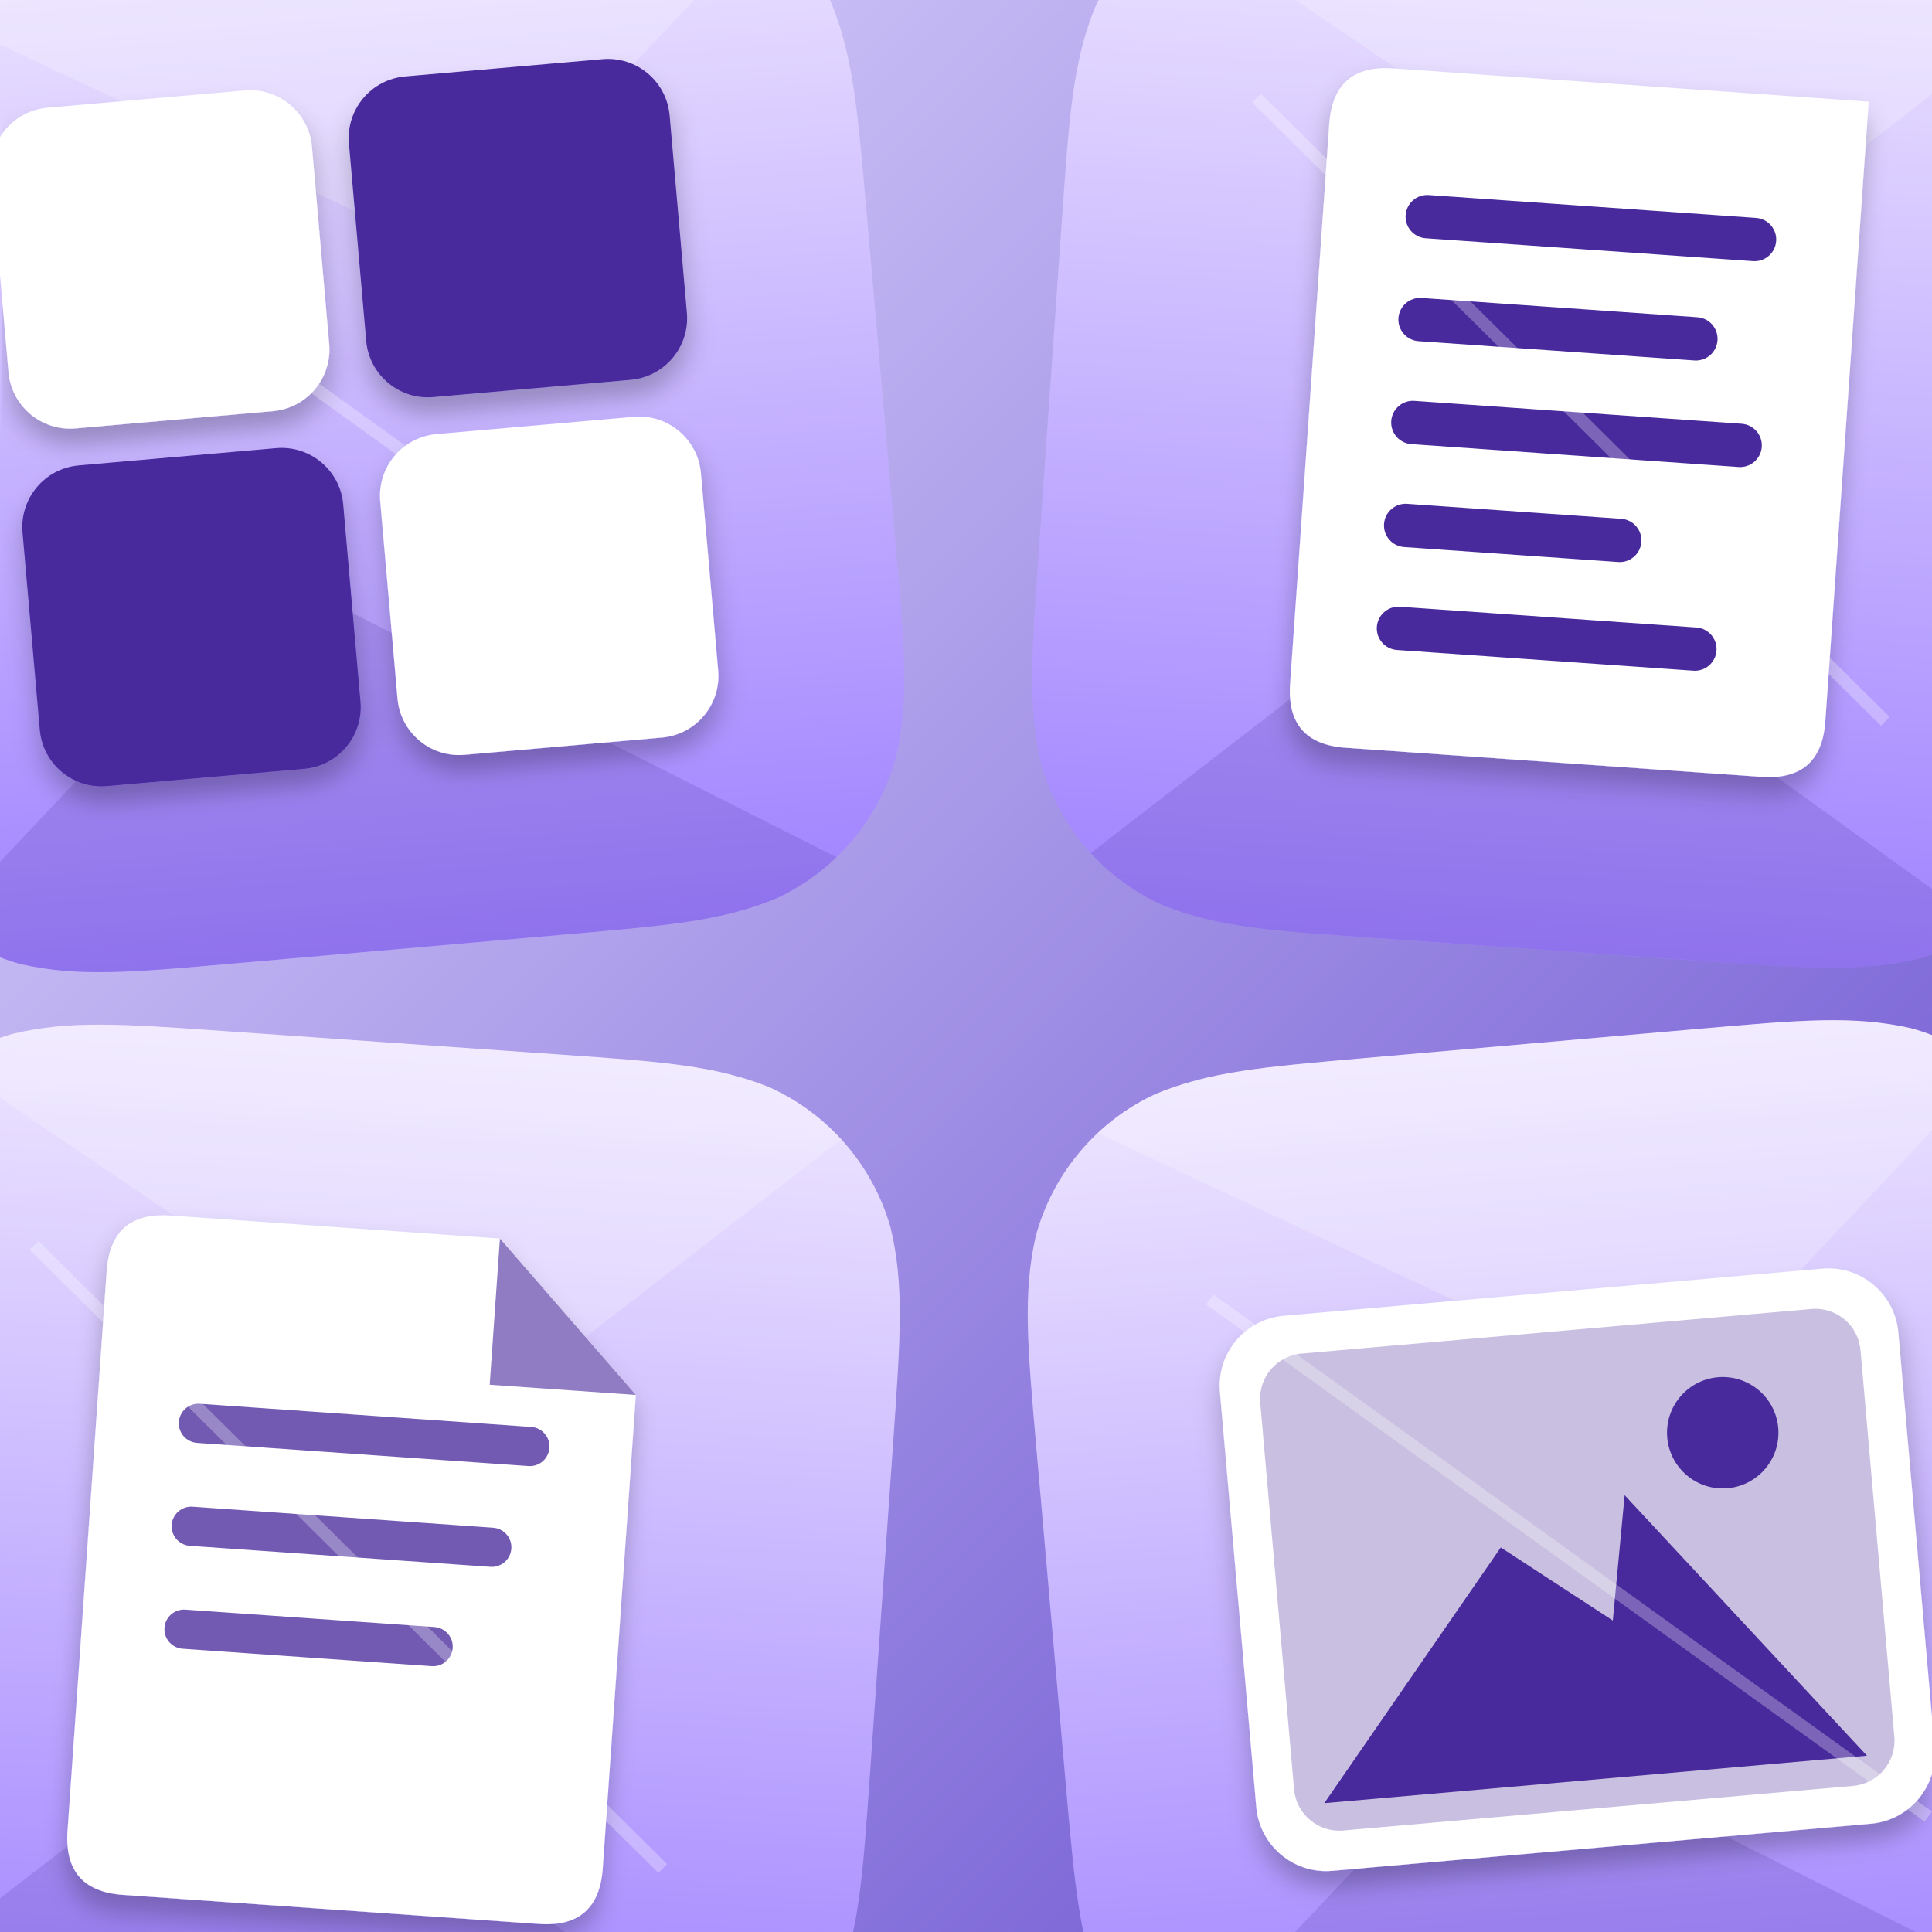
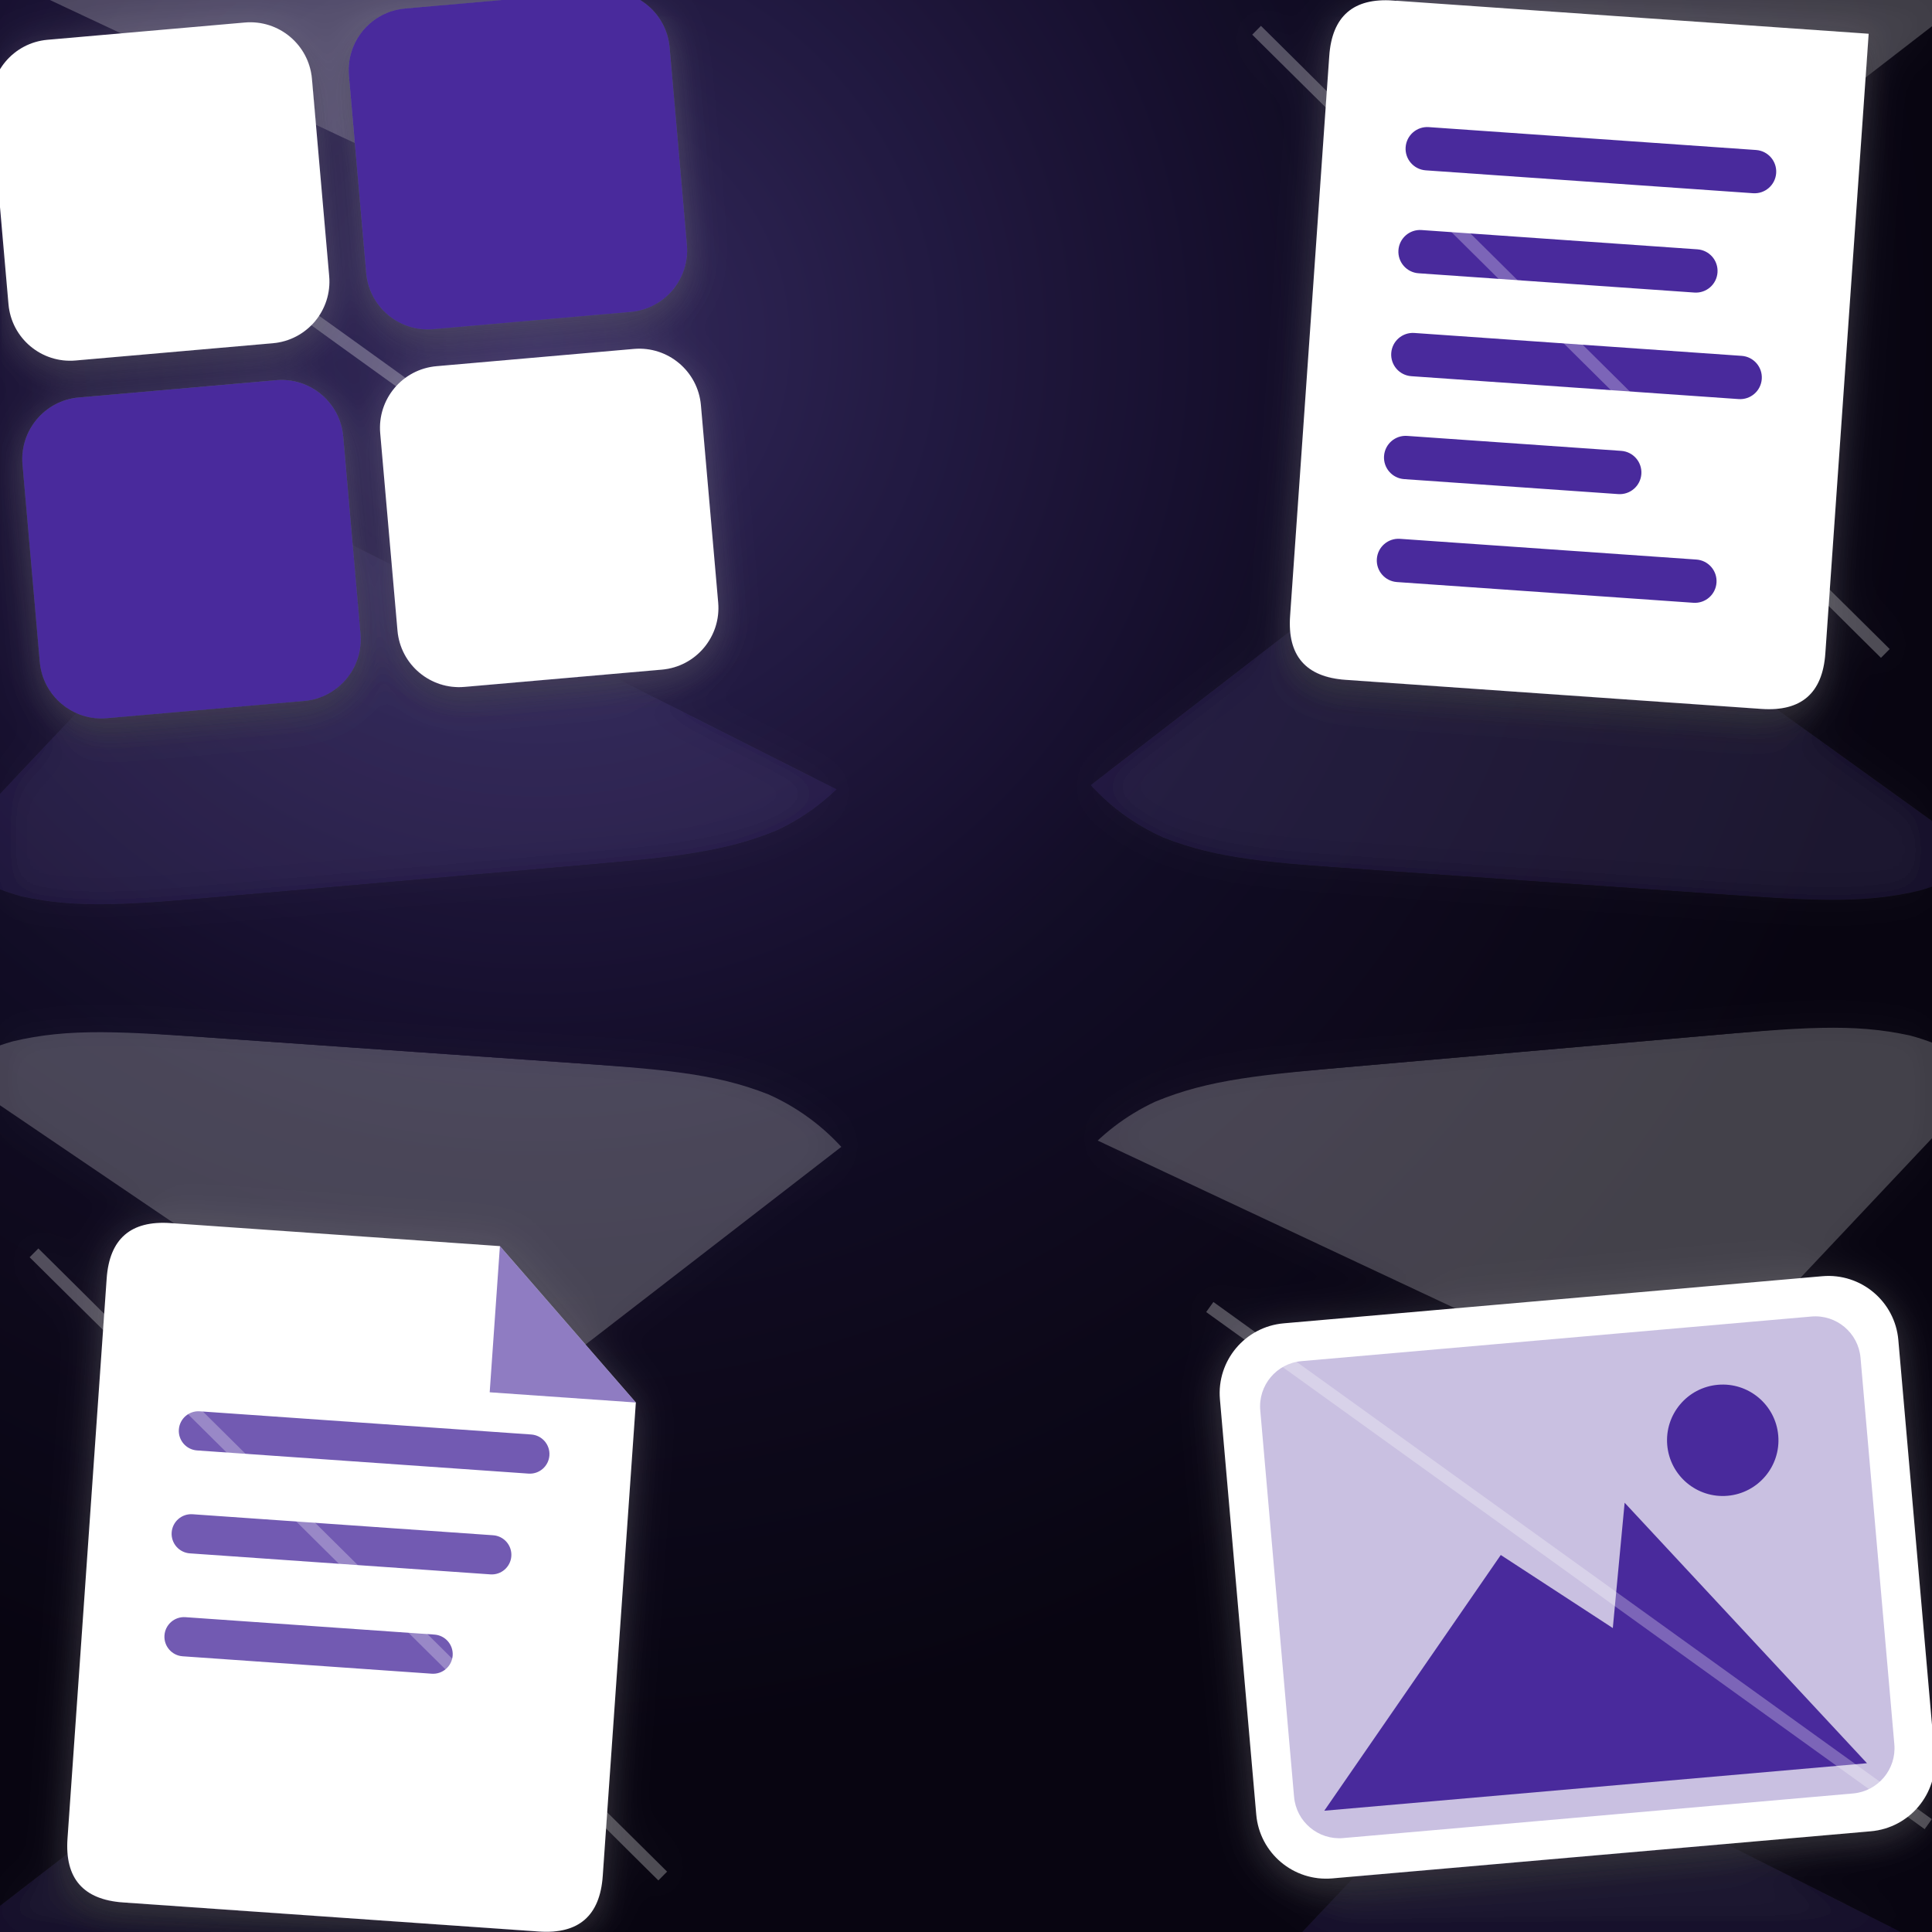
<svg xmlns="http://www.w3.org/2000/svg" viewBox="0 0 1024 1024" width="1024" height="1024" role="img" aria-label="Fold icon set preview">
  <defs>
-     <linearGradient id="bgfold" x1="0" y1="0" x2="1" y2="1">
-       <stop offset="0" stop-color="#e2dbff" />
-       <stop offset="1" stop-color="#634acd" />
-     </linearGradient>
+     <radialGradient id="glowfold" cx=".28" cy=".18" r=".72">
+       <stop offset="0" stop-color="#9479ff" stop-opacity=".32" />
+       <stop offset=".58" stop-color="#7c5cff" stop-opacity=".08" />
+       <stop offset="1" stop-color="#7c5cff" stop-opacity="0" />
+     </radialGradient>
+     <filter id="liftfold" x="-30%" y="-30%" width="160%" height="160%">
+       <feDropShadow dx="0" dy="20" stdDeviation="24" flood-color="#000" flood-opacity=".52" />
+       <feDropShadow dx="0" dy="0" stdDeviation="10" flood-color="#fff" flood-opacity=".13" />
+     </filter>
  </defs>
-   <rect width="1024" height="1024" fill="url(#bgfold)" />
-   <circle cx="128" cy="120" r="210" fill="#fff" opacity=".24" />
-   <circle cx="918" cy="884" r="260" fill="#7c5cff" opacity=".20" />
-   <g transform="rotate(-5 188 224)">
-     <svg viewBox="0 0 1024 1024" width="560" height="560" x="-92" y="-56" aria-hidden="true">
-       <defs>
-         <clipPath id="sq">
-           <path d="M 350.06 0 L 673.94 0 C 774.74 0 825.13 0 879.39 17.15 L 879.39 17.15 C 938.62 38.71 985.29 85.38 1006.85 144.61 C 1024 198.87 1024 249.26 1024 350.06 L 1024 673.94 C 1024 774.74 1024 825.13 1006.85 879.39 L 1006.85 879.39 C 985.29 938.62 938.62 985.29 879.39 1006.85 C 825.13 1024 774.74 1024 673.94 1024 L 350.06 1024 C 249.26 1024 198.87 1024 144.61 1006.85 L 144.61 1006.85 C 85.38 985.29 38.71 938.62 17.15 879.39 C 0 825.13 0 774.74 0 673.94 L 0 350.06 C 0 249.26 0 198.87 17.15 144.61 L 17.15 144.61 C 38.71 85.38 85.38 38.71 144.61 17.15 C 198.87 0 249.26 0 350.06 0 Z" />
-         </clipPath>
-         <linearGradient id="bgfolddashboard" x1="0" y1="0" x2="0" y2="1">
-           <stop offset="0" stop-color="#eee6ff" />
-           <stop offset="1" stop-color="#9f82ff" />
-         </linearGradient>
-         <filter id="shfolddashboard" x="-20%" y="-20%" width="140%" height="140%">
-           <feDropShadow dx="0" dy="16" stdDeviation="12" flood-color="#000" flood-opacity=".24" />
-         </filter>
-       </defs>
-       <g clip-path="url(#sq)">
-         <rect width="1024" height="1024" fill="url(#bgfolddashboard)" />
-         <path d="M0 0 H1024 L620 360 Z" fill="#ffffff" opacity=".22" />
-         <path d="M1024 1024 H0 L420 650 Z" fill="#4a2c9c" opacity=".18" />
-         <g filter="url(#shfolddashboard)">
-           <rect x="182" y="182" width="312" height="312" rx="60" fill="#ffffff" />
-           <rect x="530" y="182" width="312" height="312" rx="60" fill="#4a2c9c" />
-           <rect x="182" y="530" width="312" height="312" rx="60" fill="#4a2c9c" />
-           <rect x="530" y="530" width="312" height="312" rx="60" fill="#ffffff" />
+   <rect width="1024" height="1024" fill="#080511" />
+   <rect width="1024" height="1024" fill="url(#glowfold)" />
+   <g filter="url(#liftfold)">
+     <g transform="rotate(-5 188 188)">
+       <svg viewBox="0 0 1024 1024" width="560" height="560" x="-92" y="-92" aria-hidden="true">
+         <defs>
+           <clipPath id="sq">
+             <path d="M 350.06 0 L 673.94 0 C 774.74 0 825.13 0 879.39 17.15 L 879.39 17.15 C 938.62 38.71 985.29 85.38 1006.85 144.61 C 1024 198.87 1024 249.26 1024 350.06 L 1024 673.94 C 1024 774.74 1024 825.13 1006.85 879.39 L 1006.85 879.39 C 985.29 938.62 938.62 985.29 879.39 1006.85 C 825.13 1024 774.74 1024 673.94 1024 L 350.06 1024 C 249.26 1024 198.87 1024 144.61 1006.85 L 144.61 1006.85 C 85.38 985.29 38.71 938.62 17.15 879.39 C 0 825.13 0 774.74 0 673.94 L 0 350.06 C 0 249.26 0 198.87 17.15 144.61 L 17.15 144.61 C 38.71 85.38 85.38 38.71 144.61 17.15 C 198.87 0 249.26 0 350.06 0 Z" />
+           </clipPath>
+           <linearGradient id="bgfolddashboard" x1="0" y1="0" x2="0" y2="1">
+             <stop offset="0" stop-color="#eee6ff" />
+             <stop offset="1" stop-color="#9f82ff" />
+           </linearGradient>
+           <filter id="shfolddashboard" x="-20%" y="-20%" width="140%" height="140%">
+             <feDropShadow dx="0" dy="16" stdDeviation="12" flood-color="#000" flood-opacity=".24" />
+           </filter>
+         </defs>
+         <g clip-path="url(#sq)">
+           <path d="M0 0 H1024 L620 360 Z" fill="#ffffff" opacity=".22" />
+           <path d="M1024 1024 H0 L420 650 Z" fill="#4a2c9c" opacity=".18" />
+           <g filter="url(#shfolddashboard)">
+             <rect x="182" y="182" width="312" height="312" rx="60" fill="#ffffff" />
+             <rect x="530" y="182" width="312" height="312" rx="60" fill="#4a2c9c" />
+             <rect x="182" y="530" width="312" height="312" rx="60" fill="#4a2c9c" />
+             <rect x="530" y="530" width="312" height="312" rx="60" fill="#ffffff" />
+           </g>
+           <path d="M180 220 L830 780" stroke="#ffffff" stroke-width="12" opacity=".28" />
        </g>
-         <path d="M180 220 L830 780" stroke="#ffffff" stroke-width="12" opacity=".28" />
-       </g>
-     </svg>
-   </g>
-   <g transform="rotate(4 836 224)">
-     <svg viewBox="0 0 1024 1024" width="560" height="560" x="556" y="-56" aria-hidden="true">
-       <defs>
-         <clipPath id="sq">
-           <path d="M 350.06 0 L 673.94 0 C 774.74 0 825.13 0 879.39 17.15 L 879.39 17.15 C 938.62 38.71 985.29 85.38 1006.85 144.61 C 1024 198.87 1024 249.26 1024 350.06 L 1024 673.94 C 1024 774.74 1024 825.13 1006.85 879.39 L 1006.85 879.39 C 985.29 938.62 938.62 985.29 879.39 1006.85 C 825.13 1024 774.74 1024 673.94 1024 L 350.06 1024 C 249.26 1024 198.87 1024 144.61 1006.85 L 144.61 1006.85 C 85.38 985.29 38.71 938.62 17.15 879.39 C 0 825.13 0 774.74 0 673.94 L 0 350.06 C 0 249.26 0 198.87 17.15 144.61 L 17.15 144.61 C 38.71 85.38 85.38 38.71 144.61 17.15 C 198.87 0 249.26 0 350.06 0 Z" />
-         </clipPath>
-         <linearGradient id="bgfoldposts" x1="0" y1="0" x2="0" y2="1">
-           <stop offset="0" stop-color="#eee6ff" />
-           <stop offset="1" stop-color="#9f82ff" />
-         </linearGradient>
-         <filter id="shfoldposts" x="-20%" y="-20%" width="140%" height="140%">
-           <feDropShadow dx="0" dy="16" stdDeviation="12" flood-color="#000" flood-opacity=".24" />
-         </filter>
-       </defs>
-       <g clip-path="url(#sq)">
-         <rect width="1024" height="1024" fill="url(#bgfoldposts)" />
-         <path d="M0 0 H1024 L620 360 Z" fill="#ffffff" opacity=".22" />
-         <path d="M1024 1024 H0 L420 650 Z" fill="#4a2c9c" opacity=".18" />
-         <g filter="url(#shfoldposts)">
-           <path d="M 310 182 L 772 182 L 772 182 L 772 784 Q 772 842 714 842 L 310 842 Q 252 842 252 784 L 252 240 Q 252 182 310 182 Z" fill="#ffffff" />
-           <rect x="332" y="302" width="360" height="42" rx="21" fill="#4a2c9c" />
-           <rect x="332" y="402" width="310" height="42" rx="21" fill="#4a2c9c" />
-           <rect x="332" y="502" width="360" height="42" rx="21" fill="#4a2c9c" />
-           <rect x="332" y="602" width="250" height="42" rx="21" fill="#4a2c9c" />
-           <rect x="332" y="702" width="330" height="42" rx="21" fill="#4a2c9c" />
+       </svg>
+     </g>
+     <g transform="rotate(4 836 188)">
+       <svg viewBox="0 0 1024 1024" width="560" height="560" x="556" y="-92" aria-hidden="true">
+         <defs>
+           <clipPath id="sq">
+             <path d="M 350.06 0 L 673.94 0 C 774.74 0 825.13 0 879.39 17.15 L 879.39 17.15 C 938.62 38.71 985.29 85.38 1006.85 144.61 C 1024 198.87 1024 249.26 1024 350.06 L 1024 673.94 C 1024 774.74 1024 825.13 1006.85 879.39 L 1006.85 879.39 C 985.29 938.62 938.62 985.29 879.39 1006.85 C 825.13 1024 774.74 1024 673.94 1024 L 350.06 1024 C 249.26 1024 198.87 1024 144.61 1006.85 L 144.61 1006.85 C 85.38 985.29 38.71 938.62 17.15 879.39 C 0 825.13 0 774.74 0 673.94 L 0 350.06 C 0 249.26 0 198.87 17.15 144.61 L 17.15 144.61 C 38.71 85.38 85.38 38.71 144.61 17.15 C 198.87 0 249.26 0 350.06 0 Z" />
+           </clipPath>
+           <linearGradient id="bgfoldposts" x1="0" y1="0" x2="0" y2="1">
+             <stop offset="0" stop-color="#eee6ff" />
+             <stop offset="1" stop-color="#9f82ff" />
+           </linearGradient>
+           <filter id="shfoldposts" x="-20%" y="-20%" width="140%" height="140%">
+             <feDropShadow dx="0" dy="16" stdDeviation="12" flood-color="#000" flood-opacity=".24" />
+           </filter>
+         </defs>
+         <g clip-path="url(#sq)">
+           <path d="M0 0 H1024 L620 360 Z" fill="#ffffff" opacity=".22" />
+           <path d="M1024 1024 H0 L420 650 Z" fill="#4a2c9c" opacity=".18" />
+           <g filter="url(#shfoldposts)">
+             <path d="M 310 182 L 772 182 L 772 182 L 772 784 Q 772 842 714 842 L 310 842 Q 252 842 252 784 L 252 240 Q 252 182 310 182 Z" fill="#ffffff" />
+             <rect x="332" y="302" width="360" height="42" rx="21" fill="#4a2c9c" />
+             <rect x="332" y="402" width="310" height="42" rx="21" fill="#4a2c9c" />
+             <rect x="332" y="502" width="360" height="42" rx="21" fill="#4a2c9c" />
+             <rect x="332" y="602" width="250" height="42" rx="21" fill="#4a2c9c" />
+             <rect x="332" y="702" width="330" height="42" rx="21" fill="#4a2c9c" />
+           </g>
+           <path d="M180 220 L830 780" stroke="#ffffff" stroke-width="12" opacity=".28" />
        </g>
-         <path d="M180 220 L830 780" stroke="#ffffff" stroke-width="12" opacity=".28" />
-       </g>
-     </svg>
-   </g>
-   <g transform="rotate(4 188 832)">
-     <svg viewBox="0 0 1024 1024" width="560" height="560" x="-92" y="552" aria-hidden="true">
-       <defs>
-         <clipPath id="sq">
-           <path d="M 350.06 0 L 673.94 0 C 774.74 0 825.13 0 879.39 17.15 L 879.39 17.15 C 938.62 38.71 985.29 85.38 1006.85 144.61 C 1024 198.87 1024 249.26 1024 350.06 L 1024 673.94 C 1024 774.74 1024 825.13 1006.85 879.39 L 1006.85 879.39 C 985.29 938.62 938.62 985.29 879.39 1006.85 C 825.13 1024 774.74 1024 673.94 1024 L 350.06 1024 C 249.26 1024 198.87 1024 144.61 1006.85 L 144.61 1006.85 C 85.38 985.29 38.71 938.62 17.15 879.39 C 0 825.13 0 774.74 0 673.94 L 0 350.06 C 0 249.26 0 198.87 17.15 144.61 L 17.15 144.61 C 38.71 85.38 85.38 38.71 144.61 17.15 C 198.87 0 249.26 0 350.06 0 Z" />
-         </clipPath>
-         <linearGradient id="bgfoldpages" x1="0" y1="0" x2="0" y2="1">
-           <stop offset="0" stop-color="#eee6ff" />
-           <stop offset="1" stop-color="#9f82ff" />
-         </linearGradient>
-         <filter id="shfoldpages" x="-20%" y="-20%" width="140%" height="140%">
-           <feDropShadow dx="0" dy="16" stdDeviation="12" flood-color="#000" flood-opacity=".24" />
-         </filter>
-       </defs>
-       <g clip-path="url(#sq)">
-         <rect width="1024" height="1024" fill="url(#bgfoldpages)" />
-         <path d="M0 0 H1024 L620 360 Z" fill="#ffffff" opacity=".22" />
-         <path d="M1024 1024 H0 L420 650 Z" fill="#4a2c9c" opacity=".18" />
-         <g filter="url(#shfoldpages)">
-           <path d="M 310 182 L 630 182 L 772 324 L 772 784 Q 772 842 714 842 L 310 842 Q 252 842 252 784 L 252 240 Q 252 182 310 182 Z" fill="#ffffff" />
-           <path d="M 630 182 L 772 324 L 630 324 Z" fill="#4a2c9c" opacity=".62" />
-           <rect x="332" y="362" width="360" height="38" rx="19" fill="#4a2c9c" opacity=".78" />
-           <rect x="332" y="462" width="330" height="38" rx="19" fill="#4a2c9c" opacity=".78" />
-           <rect x="332" y="562" width="280" height="38" rx="19" fill="#4a2c9c" opacity=".78" />
+       </svg>
+     </g>
+     <g transform="rotate(4 188 836)">
+       <svg viewBox="0 0 1024 1024" width="560" height="560" x="-92" y="556" aria-hidden="true">
+         <defs>
+           <clipPath id="sq">
+             <path d="M 350.06 0 L 673.94 0 C 774.74 0 825.13 0 879.39 17.15 L 879.39 17.15 C 938.62 38.71 985.29 85.38 1006.85 144.61 C 1024 198.87 1024 249.26 1024 350.06 L 1024 673.94 C 1024 774.74 1024 825.13 1006.85 879.39 L 1006.85 879.39 C 985.29 938.62 938.62 985.29 879.39 1006.85 C 825.13 1024 774.74 1024 673.94 1024 L 350.06 1024 C 249.26 1024 198.87 1024 144.61 1006.85 L 144.61 1006.85 C 85.38 985.29 38.71 938.62 17.15 879.39 C 0 825.13 0 774.74 0 673.94 L 0 350.06 C 0 249.26 0 198.87 17.15 144.61 L 17.15 144.61 C 38.71 85.38 85.38 38.71 144.61 17.15 C 198.87 0 249.26 0 350.06 0 Z" />
+           </clipPath>
+           <linearGradient id="bgfoldpages" x1="0" y1="0" x2="0" y2="1">
+             <stop offset="0" stop-color="#eee6ff" />
+             <stop offset="1" stop-color="#9f82ff" />
+           </linearGradient>
+           <filter id="shfoldpages" x="-20%" y="-20%" width="140%" height="140%">
+             <feDropShadow dx="0" dy="16" stdDeviation="12" flood-color="#000" flood-opacity=".24" />
+           </filter>
+         </defs>
+         <g clip-path="url(#sq)">
+           <path d="M0 0 H1024 L620 360 Z" fill="#ffffff" opacity=".22" />
+           <path d="M1024 1024 H0 L420 650 Z" fill="#4a2c9c" opacity=".18" />
+           <g filter="url(#shfoldpages)">
+             <path d="M 310 182 L 630 182 L 772 324 L 772 784 Q 772 842 714 842 L 310 842 Q 252 842 252 784 L 252 240 Q 252 182 310 182 Z" fill="#ffffff" />
+             <path d="M 630 182 L 772 324 L 630 324 Z" fill="#4a2c9c" opacity=".62" />
+             <rect x="332" y="362" width="360" height="38" rx="19" fill="#4a2c9c" opacity=".78" />
+             <rect x="332" y="462" width="330" height="38" rx="19" fill="#4a2c9c" opacity=".78" />
+             <rect x="332" y="562" width="280" height="38" rx="19" fill="#4a2c9c" opacity=".78" />
+           </g>
+           <path d="M180 220 L830 780" stroke="#ffffff" stroke-width="12" opacity=".28" />
        </g>
-         <path d="M180 220 L830 780" stroke="#ffffff" stroke-width="12" opacity=".28" />
-       </g>
-     </svg>
-   </g>
-   <g transform="rotate(-5 836 832)">
-     <svg viewBox="0 0 1024 1024" width="560" height="560" x="556" y="552" aria-hidden="true">
-       <defs>
-         <clipPath id="sq">
-           <path d="M 350.06 0 L 673.94 0 C 774.74 0 825.13 0 879.39 17.15 L 879.39 17.15 C 938.62 38.71 985.29 85.38 1006.85 144.61 C 1024 198.87 1024 249.26 1024 350.06 L 1024 673.94 C 1024 774.74 1024 825.13 1006.85 879.39 L 1006.85 879.39 C 985.29 938.62 938.62 985.29 879.39 1006.85 C 825.13 1024 774.74 1024 673.94 1024 L 350.06 1024 C 249.26 1024 198.87 1024 144.61 1006.85 L 144.61 1006.85 C 85.38 985.29 38.71 938.62 17.15 879.39 C 0 825.13 0 774.74 0 673.94 L 0 350.06 C 0 249.26 0 198.87 17.15 144.61 L 17.15 144.61 C 38.71 85.38 85.38 38.71 144.61 17.15 C 198.87 0 249.26 0 350.06 0 Z" />
-         </clipPath>
-         <linearGradient id="bgfoldmedia" x1="0" y1="0" x2="0" y2="1">
-           <stop offset="0" stop-color="#eee6ff" />
-           <stop offset="1" stop-color="#9f82ff" />
-         </linearGradient>
-         <filter id="shfoldmedia" x="-20%" y="-20%" width="140%" height="140%">
-           <feDropShadow dx="0" dy="16" stdDeviation="12" flood-color="#000" flood-opacity=".24" />
-         </filter>
-       </defs>
-       <g clip-path="url(#sq)">
-         <rect width="1024" height="1024" fill="url(#bgfoldmedia)" />
-         <path d="M0 0 H1024 L620 360 Z" fill="#ffffff" opacity=".22" />
-         <path d="M1024 1024 H0 L420 650 Z" fill="#4a2c9c" opacity=".18" />
-         <g filter="url(#shfoldmedia)">
-           <rect x="182" y="242" width="660" height="540" rx="68" fill="#ffffff" />
-           <rect x="220" y="280" width="584" height="464" rx="44" fill="#4a2c9c" opacity=".30" />
-           <circle cx="664" cy="392" r="54" fill="#4a2c9c" />
-           <path d="M 248 716 L 440 484 L 542 564 L 564 444 L 776 716 Z" fill="#4a2c9c" />
+       </svg>
+     </g>
+     <g transform="rotate(-5 836 836)">
+       <svg viewBox="0 0 1024 1024" width="560" height="560" x="556" y="556" aria-hidden="true">
+         <defs>
+           <clipPath id="sq">
+             <path d="M 350.06 0 L 673.94 0 C 774.74 0 825.13 0 879.39 17.15 L 879.39 17.15 C 938.62 38.71 985.29 85.38 1006.85 144.61 C 1024 198.87 1024 249.26 1024 350.06 L 1024 673.94 C 1024 774.74 1024 825.13 1006.85 879.39 L 1006.85 879.39 C 985.29 938.62 938.62 985.29 879.39 1006.85 C 825.13 1024 774.74 1024 673.94 1024 L 350.06 1024 C 249.26 1024 198.87 1024 144.61 1006.85 L 144.61 1006.85 C 85.38 985.29 38.71 938.62 17.15 879.39 C 0 825.13 0 774.74 0 673.94 L 0 350.06 C 0 249.26 0 198.87 17.15 144.61 L 17.15 144.61 C 38.71 85.38 85.38 38.71 144.61 17.15 C 198.87 0 249.26 0 350.06 0 Z" />
+           </clipPath>
+           <linearGradient id="bgfoldmedia" x1="0" y1="0" x2="0" y2="1">
+             <stop offset="0" stop-color="#eee6ff" />
+             <stop offset="1" stop-color="#9f82ff" />
+           </linearGradient>
+           <filter id="shfoldmedia" x="-20%" y="-20%" width="140%" height="140%">
+             <feDropShadow dx="0" dy="16" stdDeviation="12" flood-color="#000" flood-opacity=".24" />
+           </filter>
+         </defs>
+         <g clip-path="url(#sq)">
+           <path d="M0 0 H1024 L620 360 Z" fill="#ffffff" opacity=".22" />
+           <path d="M1024 1024 H0 L420 650 Z" fill="#4a2c9c" opacity=".18" />
+           <g filter="url(#shfoldmedia)">
+             <rect x="182" y="242" width="660" height="540" rx="68" fill="#ffffff" />
+             <rect x="220" y="280" width="584" height="464" rx="44" fill="#4a2c9c" opacity=".30" />
+             <circle cx="664" cy="392" r="54" fill="#4a2c9c" />
+             <path d="M 248 716 L 440 484 L 542 564 L 564 444 L 776 716 Z" fill="#4a2c9c" />
+           </g>
+           <path d="M180 220 L830 780" stroke="#ffffff" stroke-width="12" opacity=".28" />
        </g>
-         <path d="M180 220 L830 780" stroke="#ffffff" stroke-width="12" opacity=".28" />
-       </g>
-     </svg>
+       </svg>
+     </g>
  </g>
</svg>
